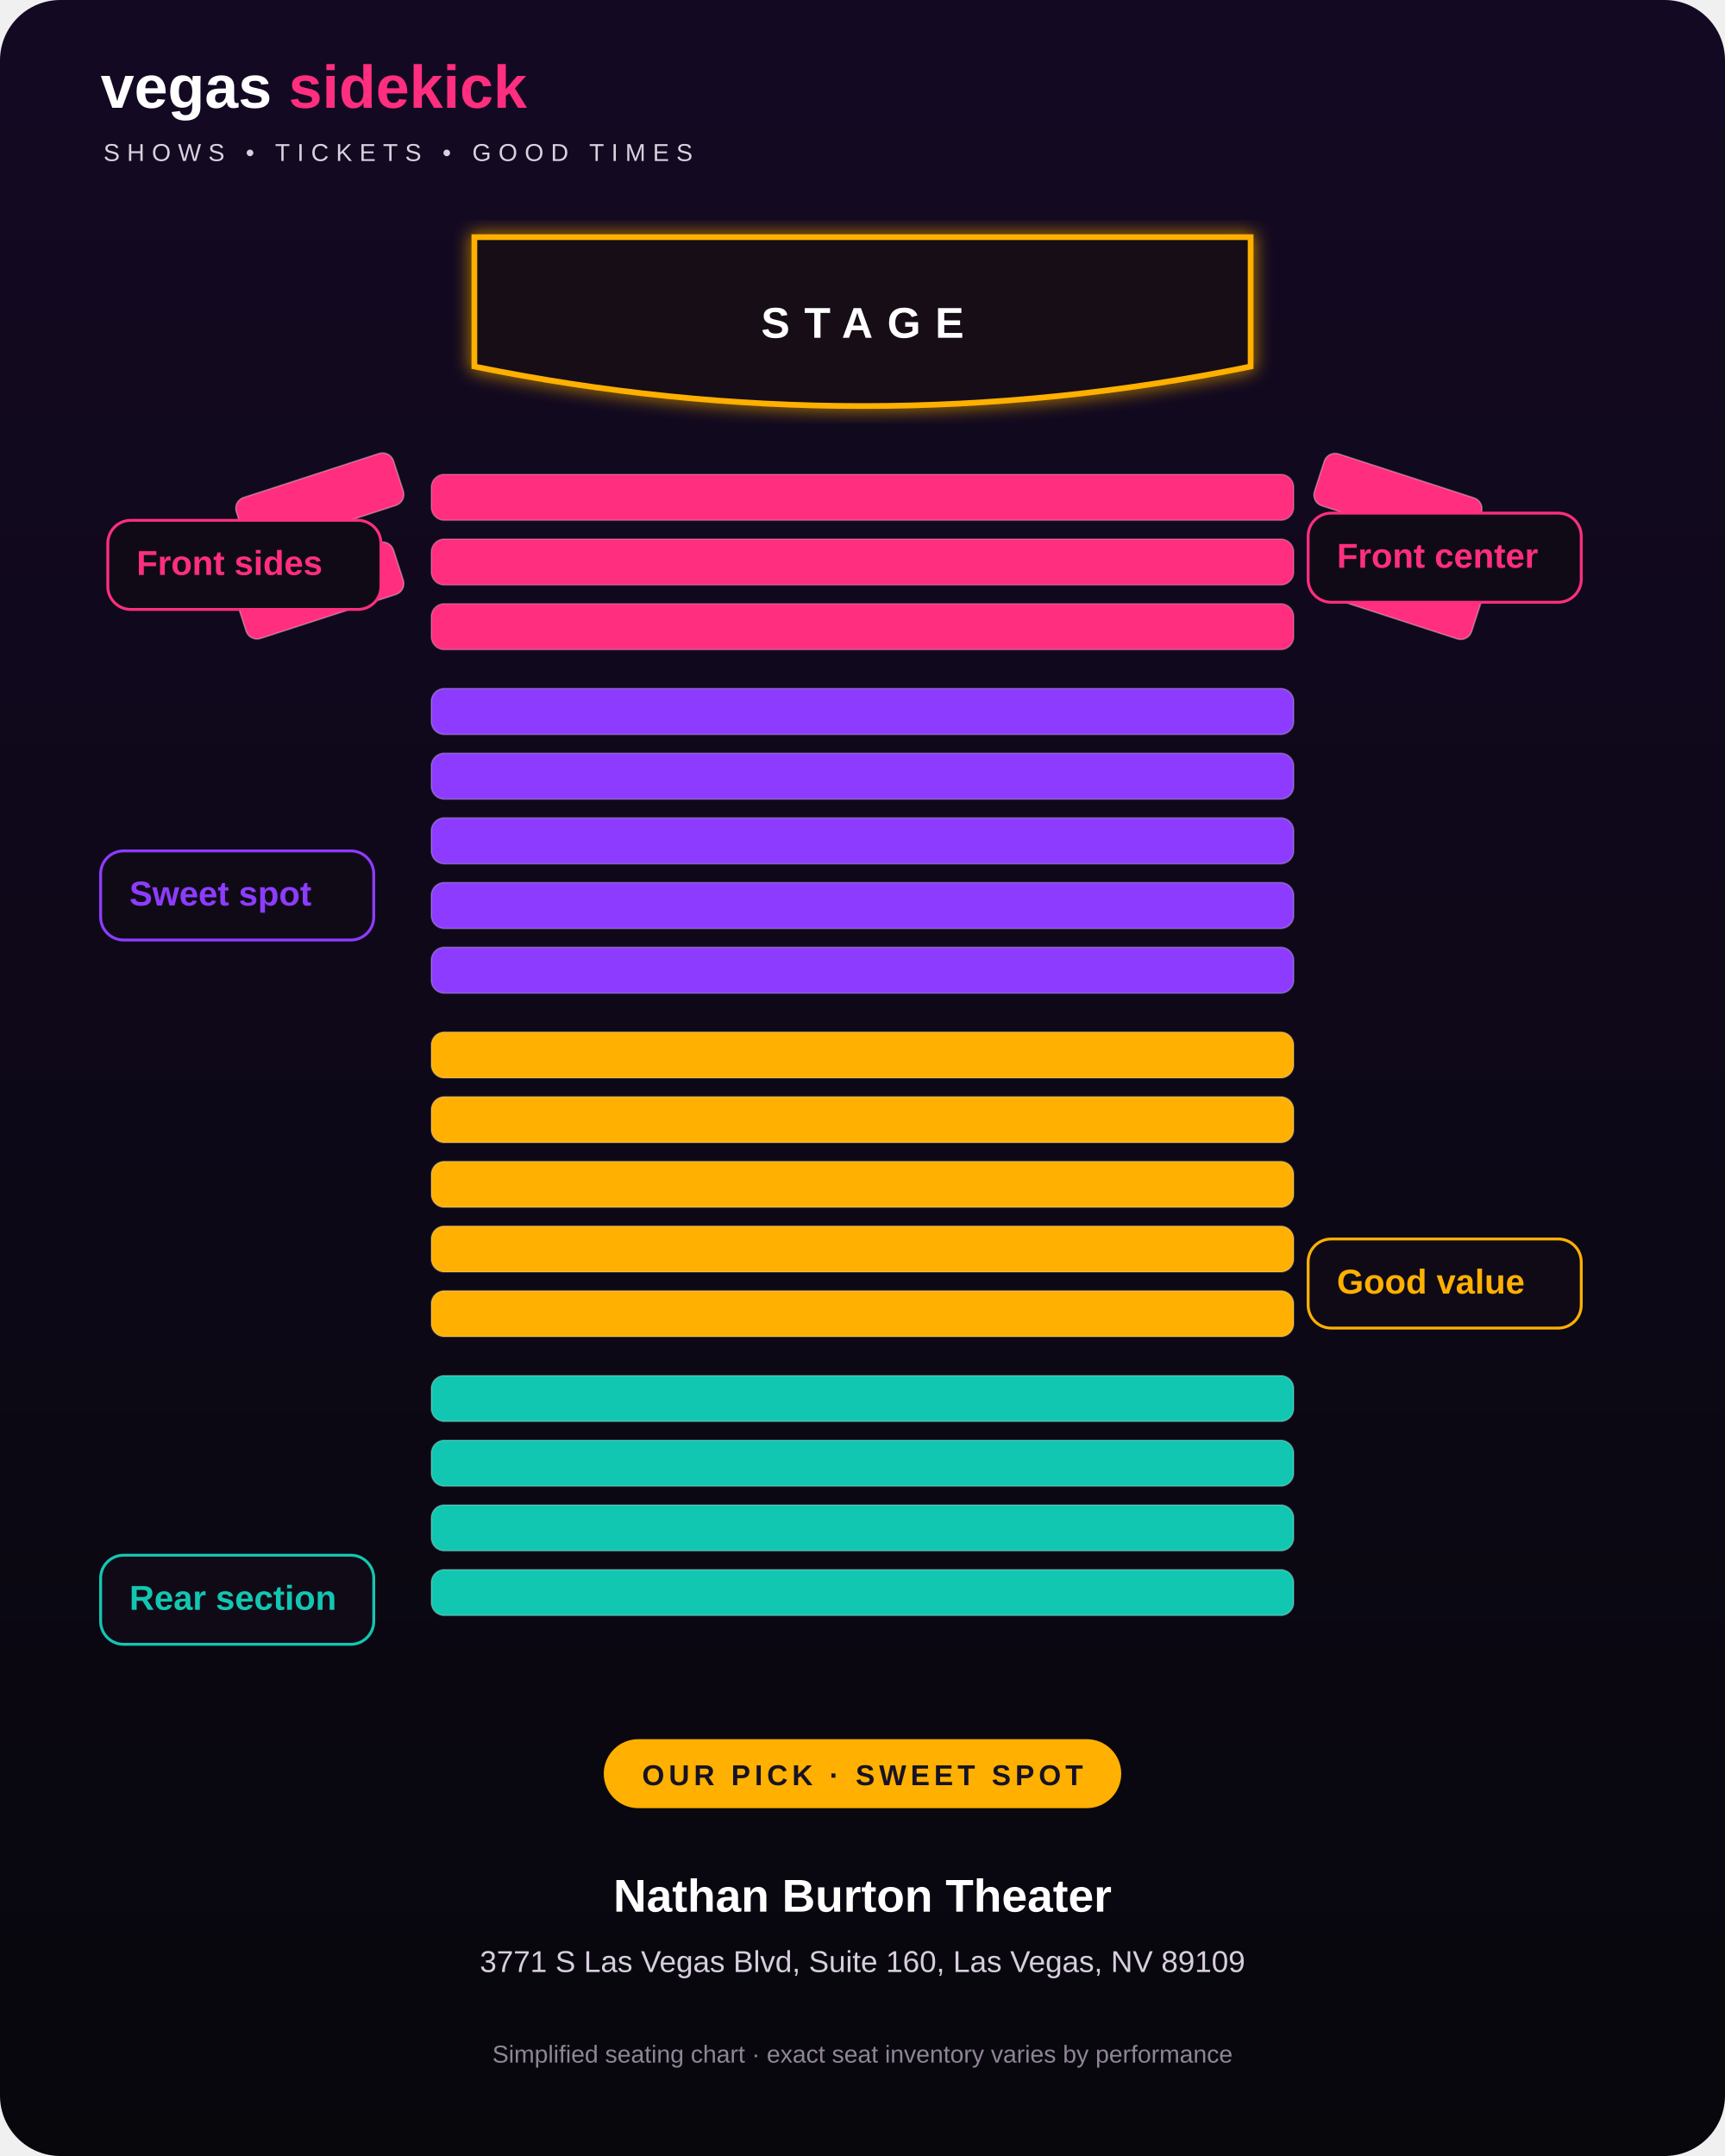
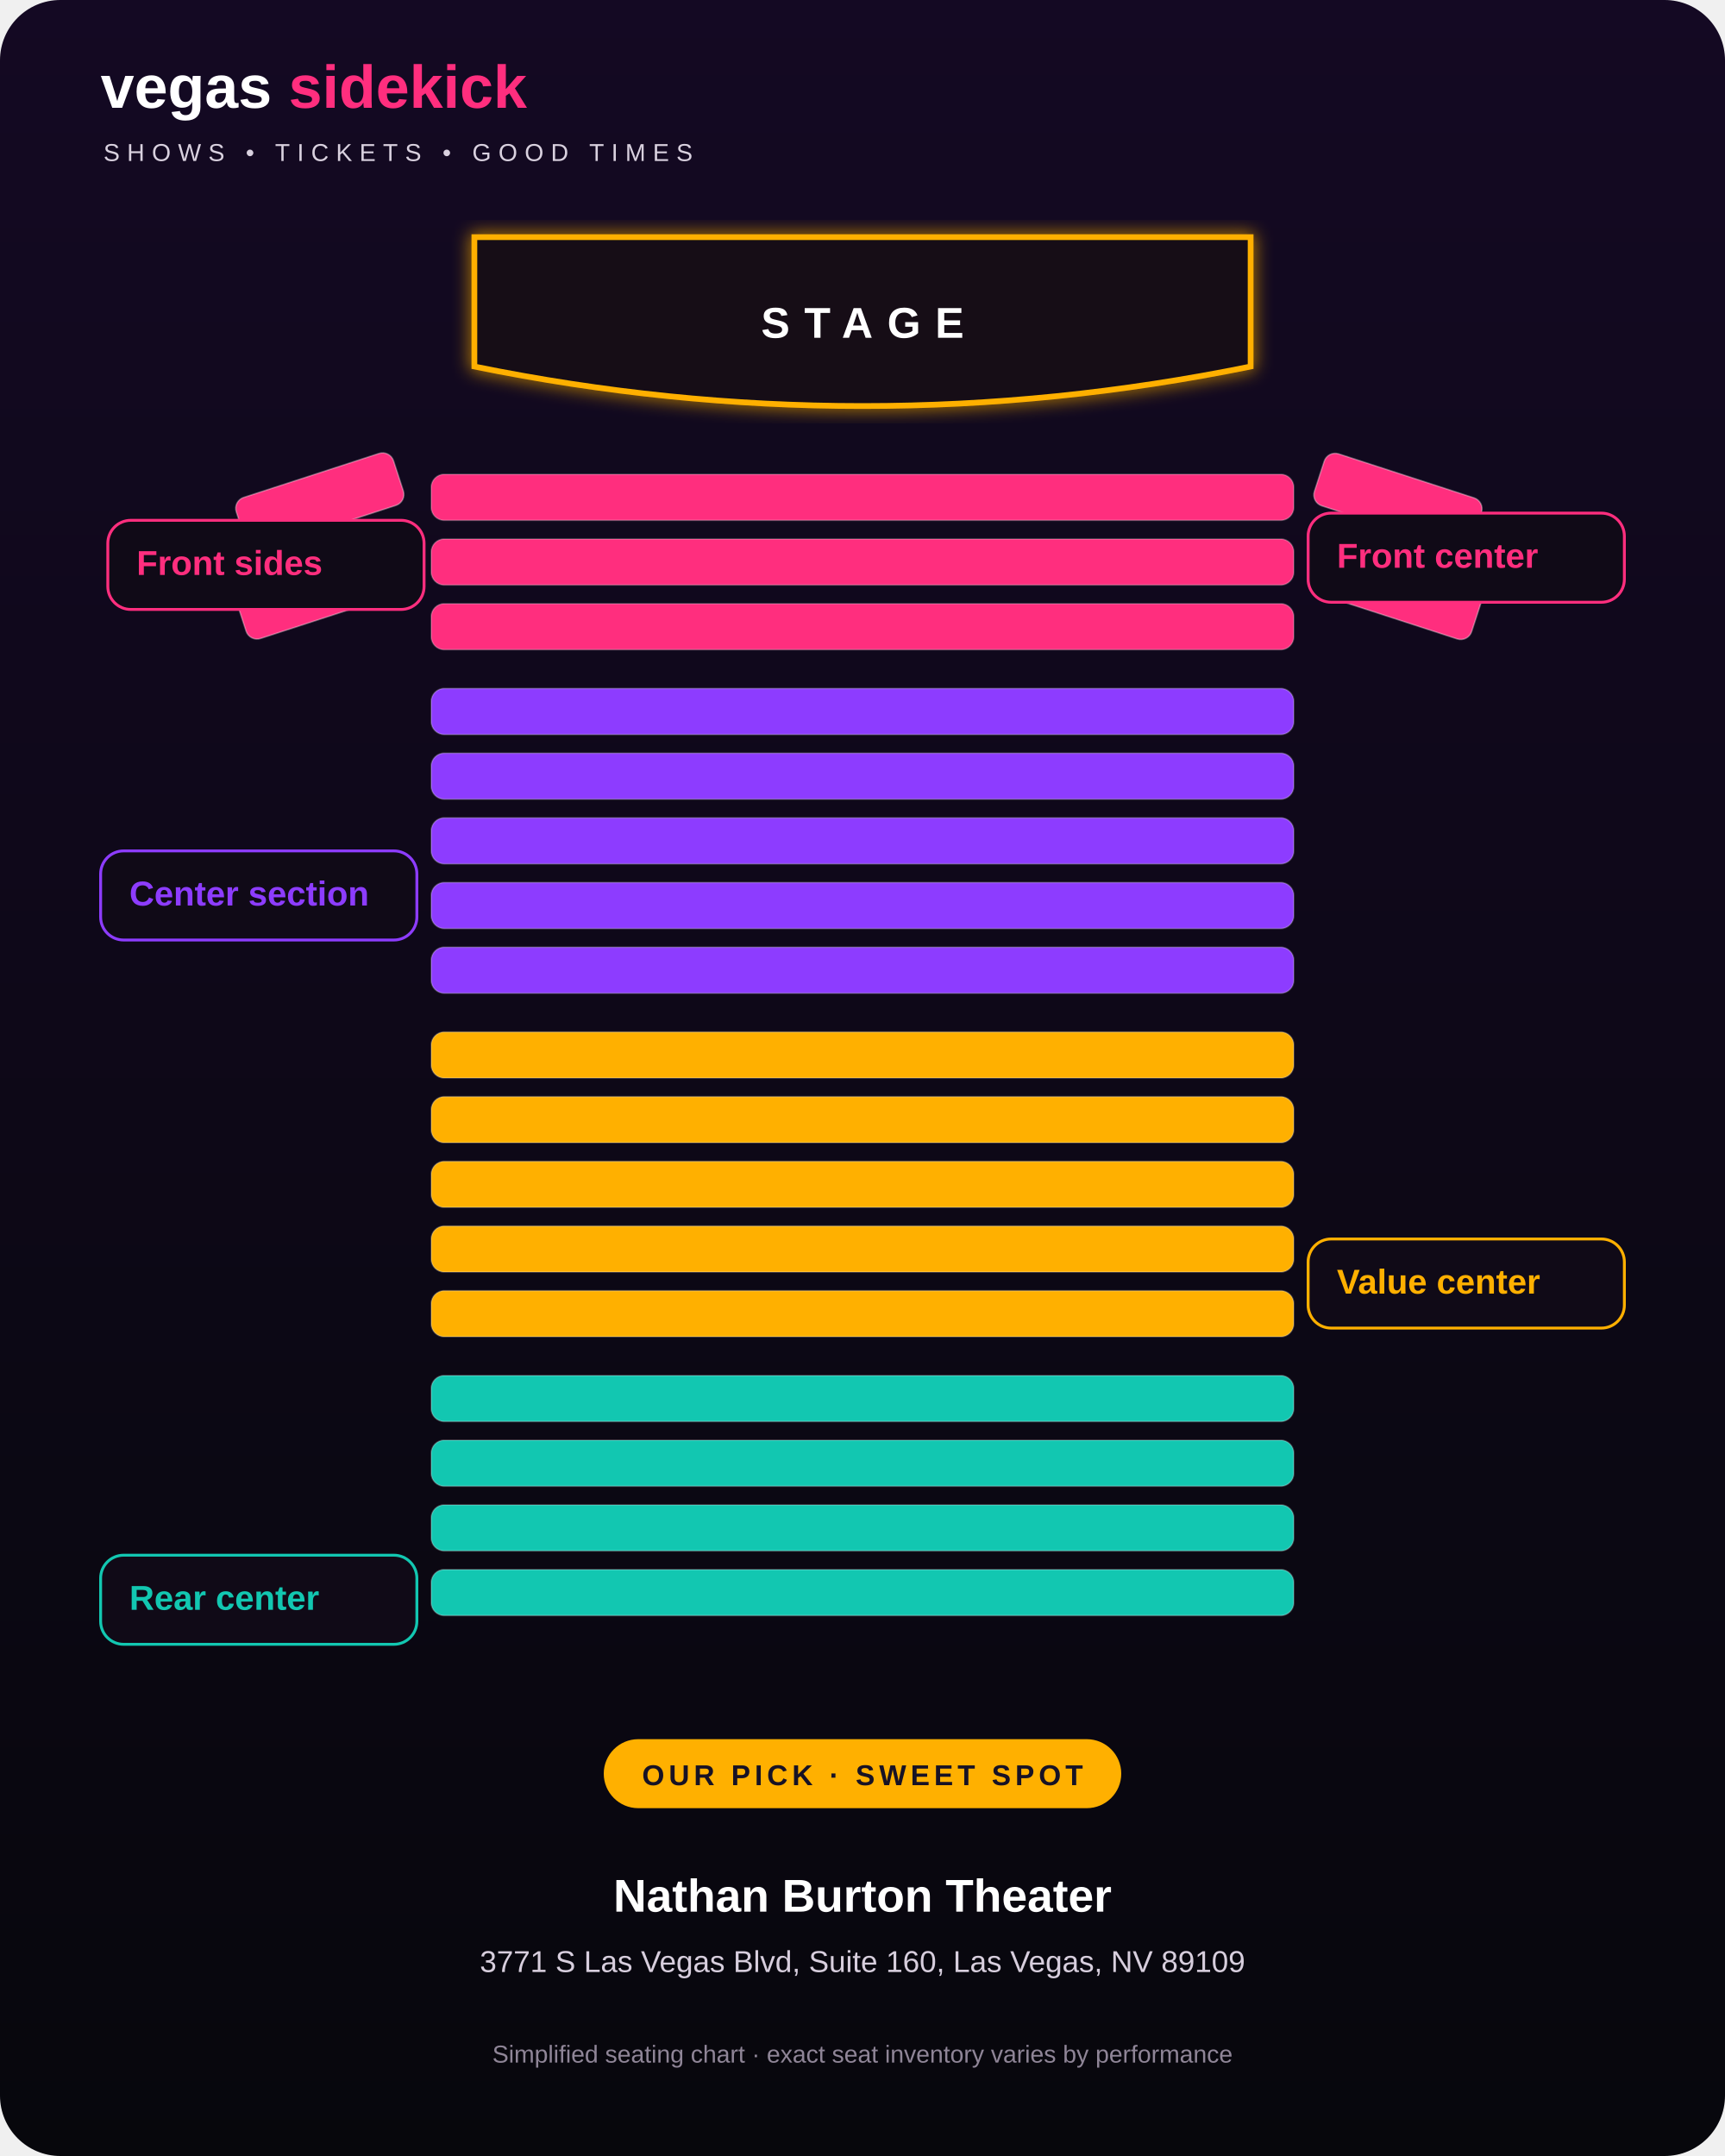
<svg xmlns="http://www.w3.org/2000/svg" width="1200" height="1500" viewBox="0 0 1200 1500">
  <defs>
    <linearGradient id="bg" x1="0" y1="0" x2="0" y2="1">
      <stop stop-color="#140923" />
      <stop offset="1" stop-color="#07070c" />
    </linearGradient>
    <filter id="glow">
      <feGaussianBlur stdDeviation="6" result="b" />
      <feMerge>
        <feMergeNode in="b" />
        <feMergeNode in="SourceGraphic" />
      </feMerge>
    </filter>
  </defs>
  <rect width="1200" height="1500" rx="42" fill="url(#bg)" />
  <text x="70" y="75" fill="#fff" font-family="Arial,sans-serif" font-size="42" font-weight="800">vegas <tspan fill="#ff2e7e">sidekick</tspan>
  </text>
  <text x="72" y="112" fill="#d9d1df" font-family="Arial,sans-serif" font-size="17" letter-spacing="5">SHOWS • TICKETS • GOOD TIMES</text>
  <path d="M330 165 H870 V255 Q600 310 330 255 Z" fill="#121116" stroke="#ffb000" stroke-width="4" filter="url(#glow)" />
  <text x="600" y="235" text-anchor="middle" fill="#fff" font-family="Arial,sans-serif" font-size="30" font-weight="700" letter-spacing="10">STAGE</text>
  <rect x="165" y="330" width="115" height="38" rx="8" fill="#ff2e7e" stroke="#fff" stroke-opacity=".35" transform="rotate(-18 222 349)" />
  <rect x="165" y="392" width="115" height="38" rx="8" fill="#ff2e7e" stroke="#fff" stroke-opacity=".35" transform="rotate(-18 222 411)" />
  <rect x="915" y="330" width="115" height="38" rx="8" fill="#ff2e7e" stroke="#fff" stroke-opacity=".35" transform="rotate(18 972 349)" />
  <rect x="915" y="392" width="115" height="38" rx="8" fill="#ff2e7e" stroke="#fff" stroke-opacity=".35" transform="rotate(18 972 411)" />
  <rect x="300" y="330" width="600" height="32" rx="9" fill="#ff2e7e" stroke="#fff" stroke-opacity=".25" />
  <rect x="300" y="375" width="600" height="32" rx="9" fill="#ff2e7e" stroke="#fff" stroke-opacity=".25" />
  <rect x="300" y="420" width="600" height="32" rx="9" fill="#ff2e7e" stroke="#fff" stroke-opacity=".25" />
  <rect x="300" y="479" width="600" height="32" rx="9" fill="#8d3cff" stroke="#fff" stroke-opacity=".25" />
  <rect x="300" y="524" width="600" height="32" rx="9" fill="#8d3cff" stroke="#fff" stroke-opacity=".25" />
  <rect x="300" y="569" width="600" height="32" rx="9" fill="#8d3cff" stroke="#fff" stroke-opacity=".25" />
  <rect x="300" y="614" width="600" height="32" rx="9" fill="#8d3cff" stroke="#fff" stroke-opacity=".25" />
  <rect x="300" y="659" width="600" height="32" rx="9" fill="#8d3cff" stroke="#fff" stroke-opacity=".25" />
  <rect x="300" y="718" width="600" height="32" rx="9" fill="#ffb000" stroke="#fff" stroke-opacity=".25" />
  <rect x="300" y="763" width="600" height="32" rx="9" fill="#ffb000" stroke="#fff" stroke-opacity=".25" />
  <rect x="300" y="808" width="600" height="32" rx="9" fill="#ffb000" stroke="#fff" stroke-opacity=".25" />
  <rect x="300" y="853" width="600" height="32" rx="9" fill="#ffb000" stroke="#fff" stroke-opacity=".25" />
  <rect x="300" y="898" width="600" height="32" rx="9" fill="#ffb000" stroke="#fff" stroke-opacity=".25" />
  <rect x="300" y="957" width="600" height="32" rx="9" fill="#12c7b1" stroke="#fff" stroke-opacity=".25" />
  <rect x="300" y="1002" width="600" height="32" rx="9" fill="#12c7b1" stroke="#fff" stroke-opacity=".25" />
  <rect x="300" y="1047" width="600" height="32" rx="9" fill="#12c7b1" stroke="#fff" stroke-opacity=".25" />
  <rect x="300" y="1092" width="600" height="32" rx="9" fill="#12c7b1" stroke="#fff" stroke-opacity=".25" />
-   <rect x="75" y="362" width="190" height="62" rx="16" fill="#100a17" stroke="#ff2e7e" stroke-width="2" />
+   <rect x="75" y="362" width="220" height="62" rx="16" fill="#100a17" stroke="#ff2e7e" stroke-width="2" />
  <text x="95" y="400" fill="#ff2e7e" font-family="Arial,sans-serif" font-size="24" font-weight="700">Front sides</text>
-   <rect x="910" y="357" width="190" height="62" rx="16" fill="#100a17" stroke="#ff2e7e" stroke-width="2" />
+   <rect x="910" y="357" width="220" height="62" rx="16" fill="#100a17" stroke="#ff2e7e" stroke-width="2" />
  <text x="930" y="395" fill="#ff2e7e" font-family="Arial,sans-serif" font-size="24" font-weight="700">Front center</text>
-   <rect x="70" y="592" width="190" height="62" rx="16" fill="#100a17" stroke="#8d3cff" stroke-width="2" />
-   <text x="90" y="630" fill="#8d3cff" font-family="Arial,sans-serif" font-size="24" font-weight="700">Sweet spot</text>
-   <rect x="910" y="862" width="190" height="62" rx="16" fill="#100a17" stroke="#ffb000" stroke-width="2" />
-   <text x="930" y="900" fill="#ffb000" font-family="Arial,sans-serif" font-size="24" font-weight="700">Good value</text>
-   <rect x="70" y="1082" width="190" height="62" rx="16" fill="#100a17" stroke="#12c7b1" stroke-width="2" />
-   <text x="90" y="1120" fill="#12c7b1" font-family="Arial,sans-serif" font-size="24" font-weight="700">Rear section</text>
+   <rect x="70" y="592" width="220" height="62" rx="16" fill="#100a17" stroke="#8d3cff" stroke-width="2" />
+   <text x="90" y="630" fill="#8d3cff" font-family="Arial,sans-serif" font-size="24" font-weight="700">Center section</text>
+   <rect x="910" y="862" width="220" height="62" rx="16" fill="#100a17" stroke="#ffb000" stroke-width="2" />
+   <text x="930" y="900" fill="#ffb000" font-family="Arial,sans-serif" font-size="24" font-weight="700">Value center</text>
+   <rect x="70" y="1082" width="220" height="62" rx="16" fill="#100a17" stroke="#12c7b1" stroke-width="2" />
+   <text x="90" y="1120" fill="#12c7b1" font-family="Arial,sans-serif" font-size="24" font-weight="700">Rear center</text>
  <rect x="420" y="1210" width="360" height="48" rx="24" fill="#ffb000" />
  <text x="600" y="1242" text-anchor="middle" fill="#171225" font-family="Arial,sans-serif" font-size="20" font-weight="900" letter-spacing="3">OUR PICK · SWEET SPOT</text>
  <text x="600" y="1330" text-anchor="middle" fill="#fff" font-family="Arial,sans-serif" font-size="32" font-weight="800">Nathan Burton Theater</text>
  <text x="600" y="1372" text-anchor="middle" fill="#d7cedd" font-family="Arial,sans-serif" font-size="21">3771 S Las Vegas Blvd, Suite 160, Las Vegas, NV 89109</text>
  <text x="600" y="1435" text-anchor="middle" fill="#8f8597" font-family="Arial,sans-serif" font-size="17">Simplified seating chart · exact seat inventory varies by performance</text>
</svg>
